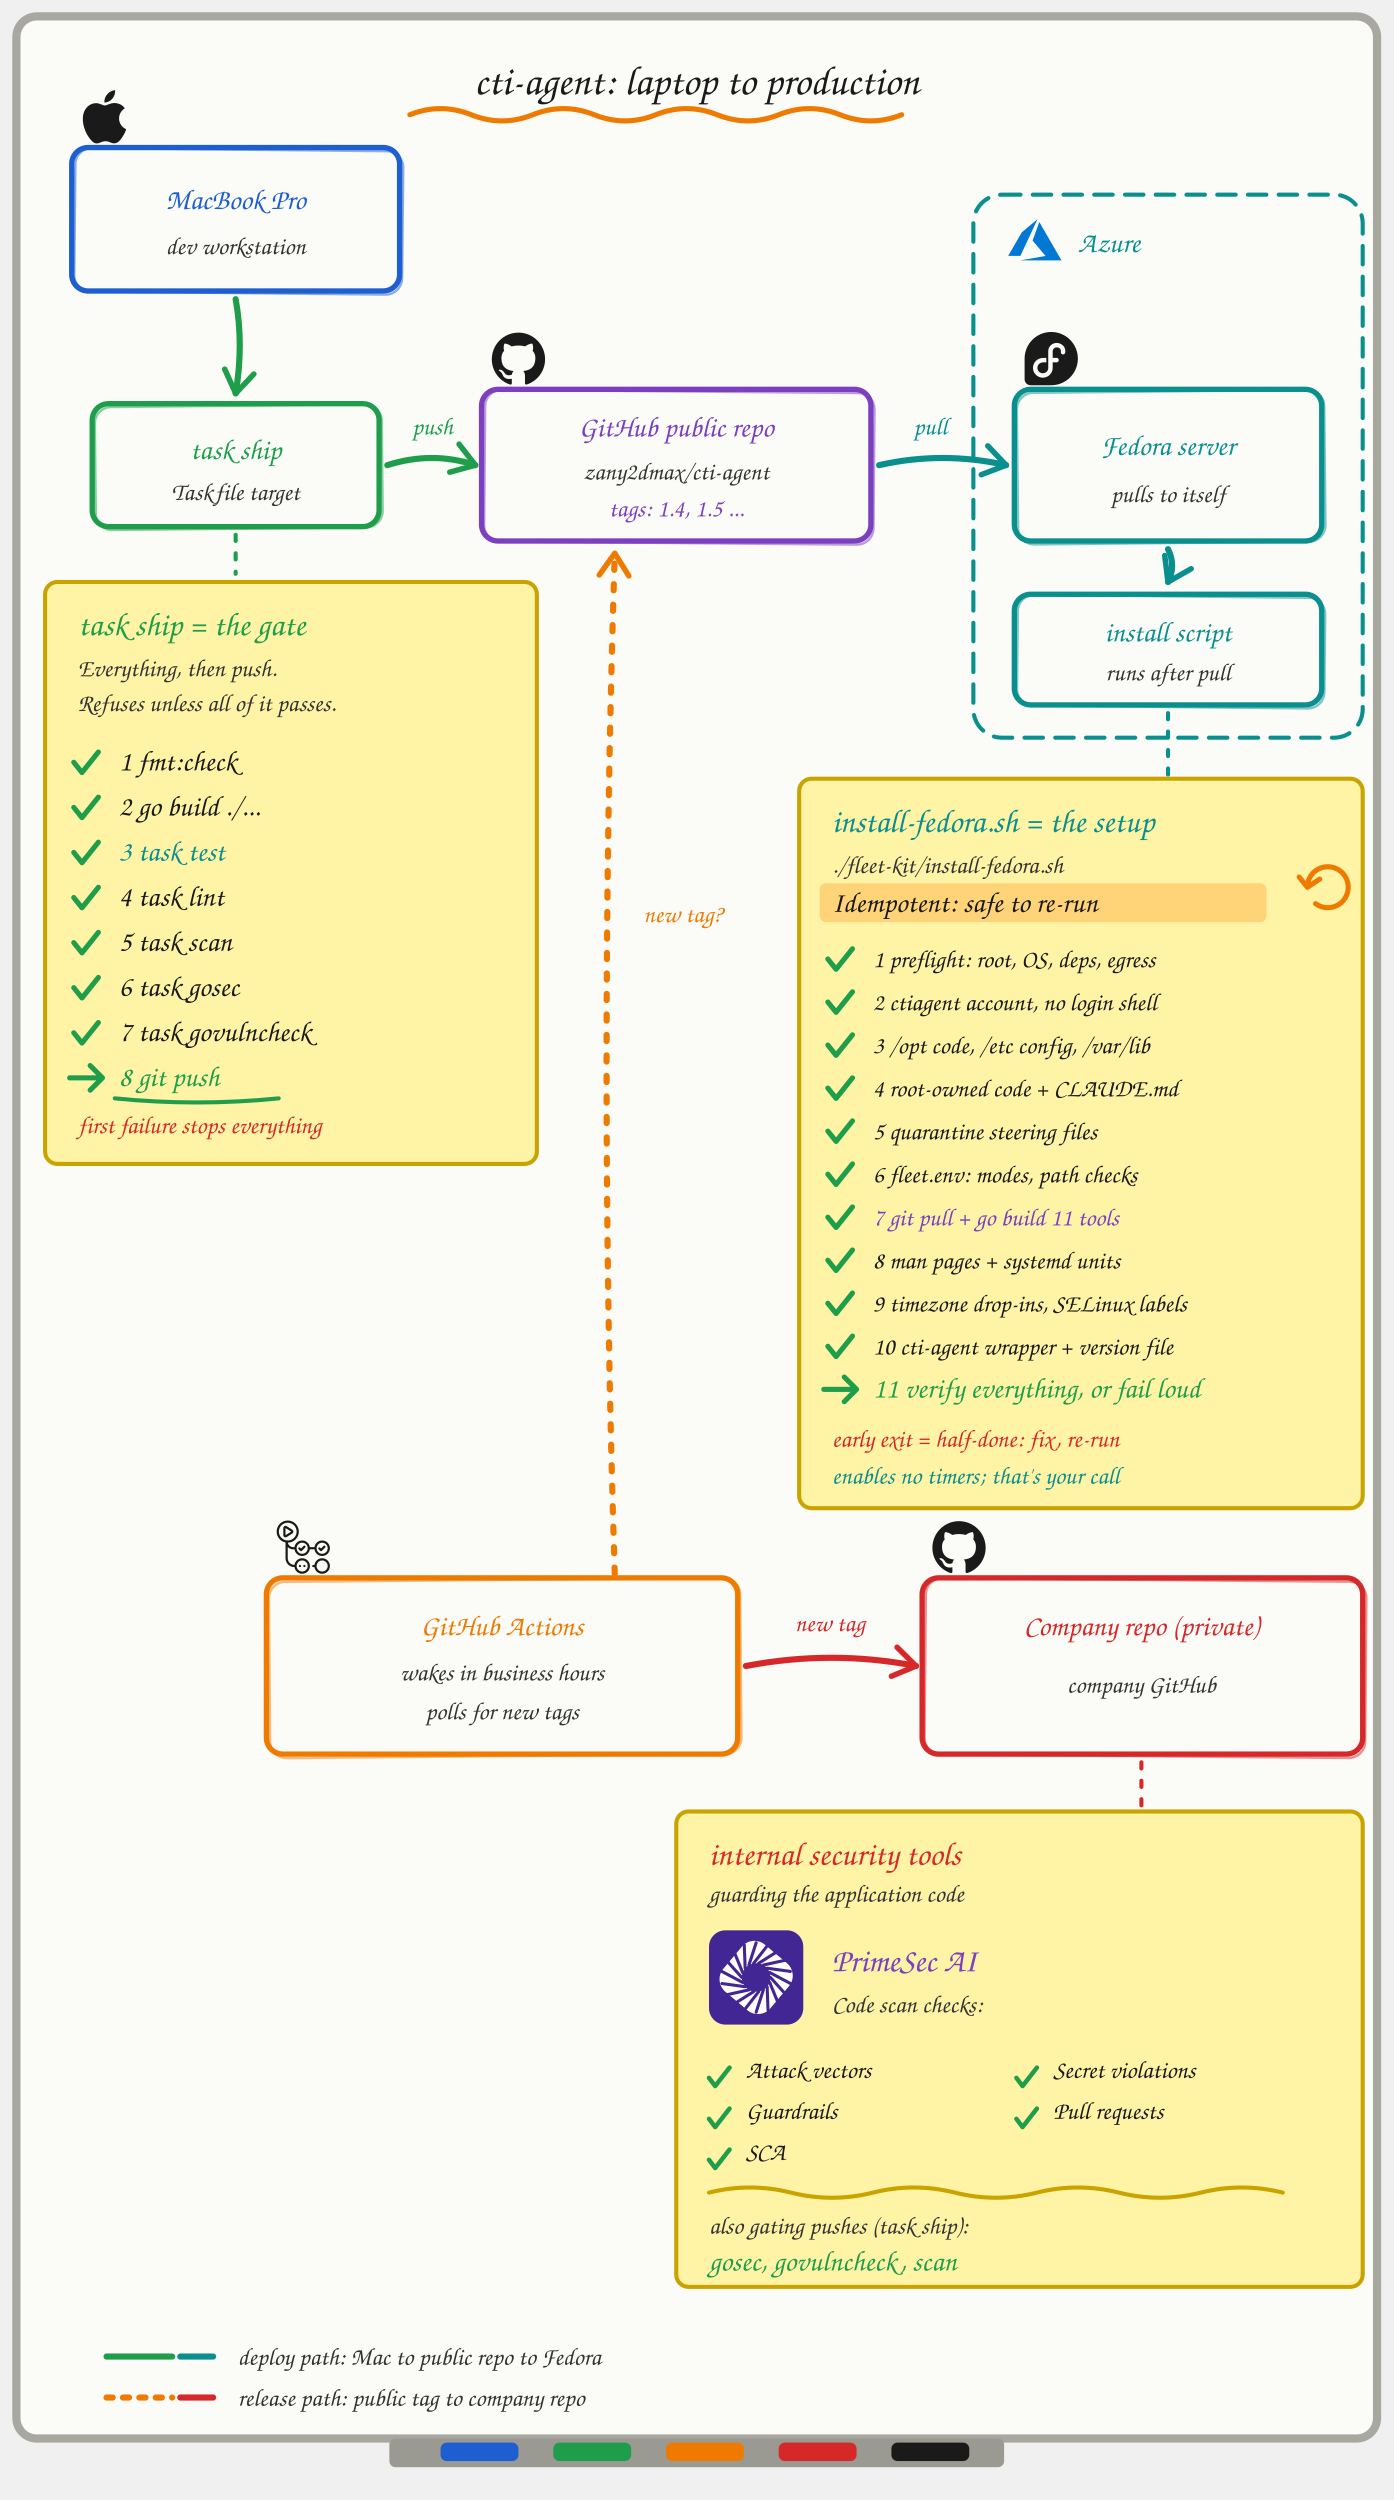
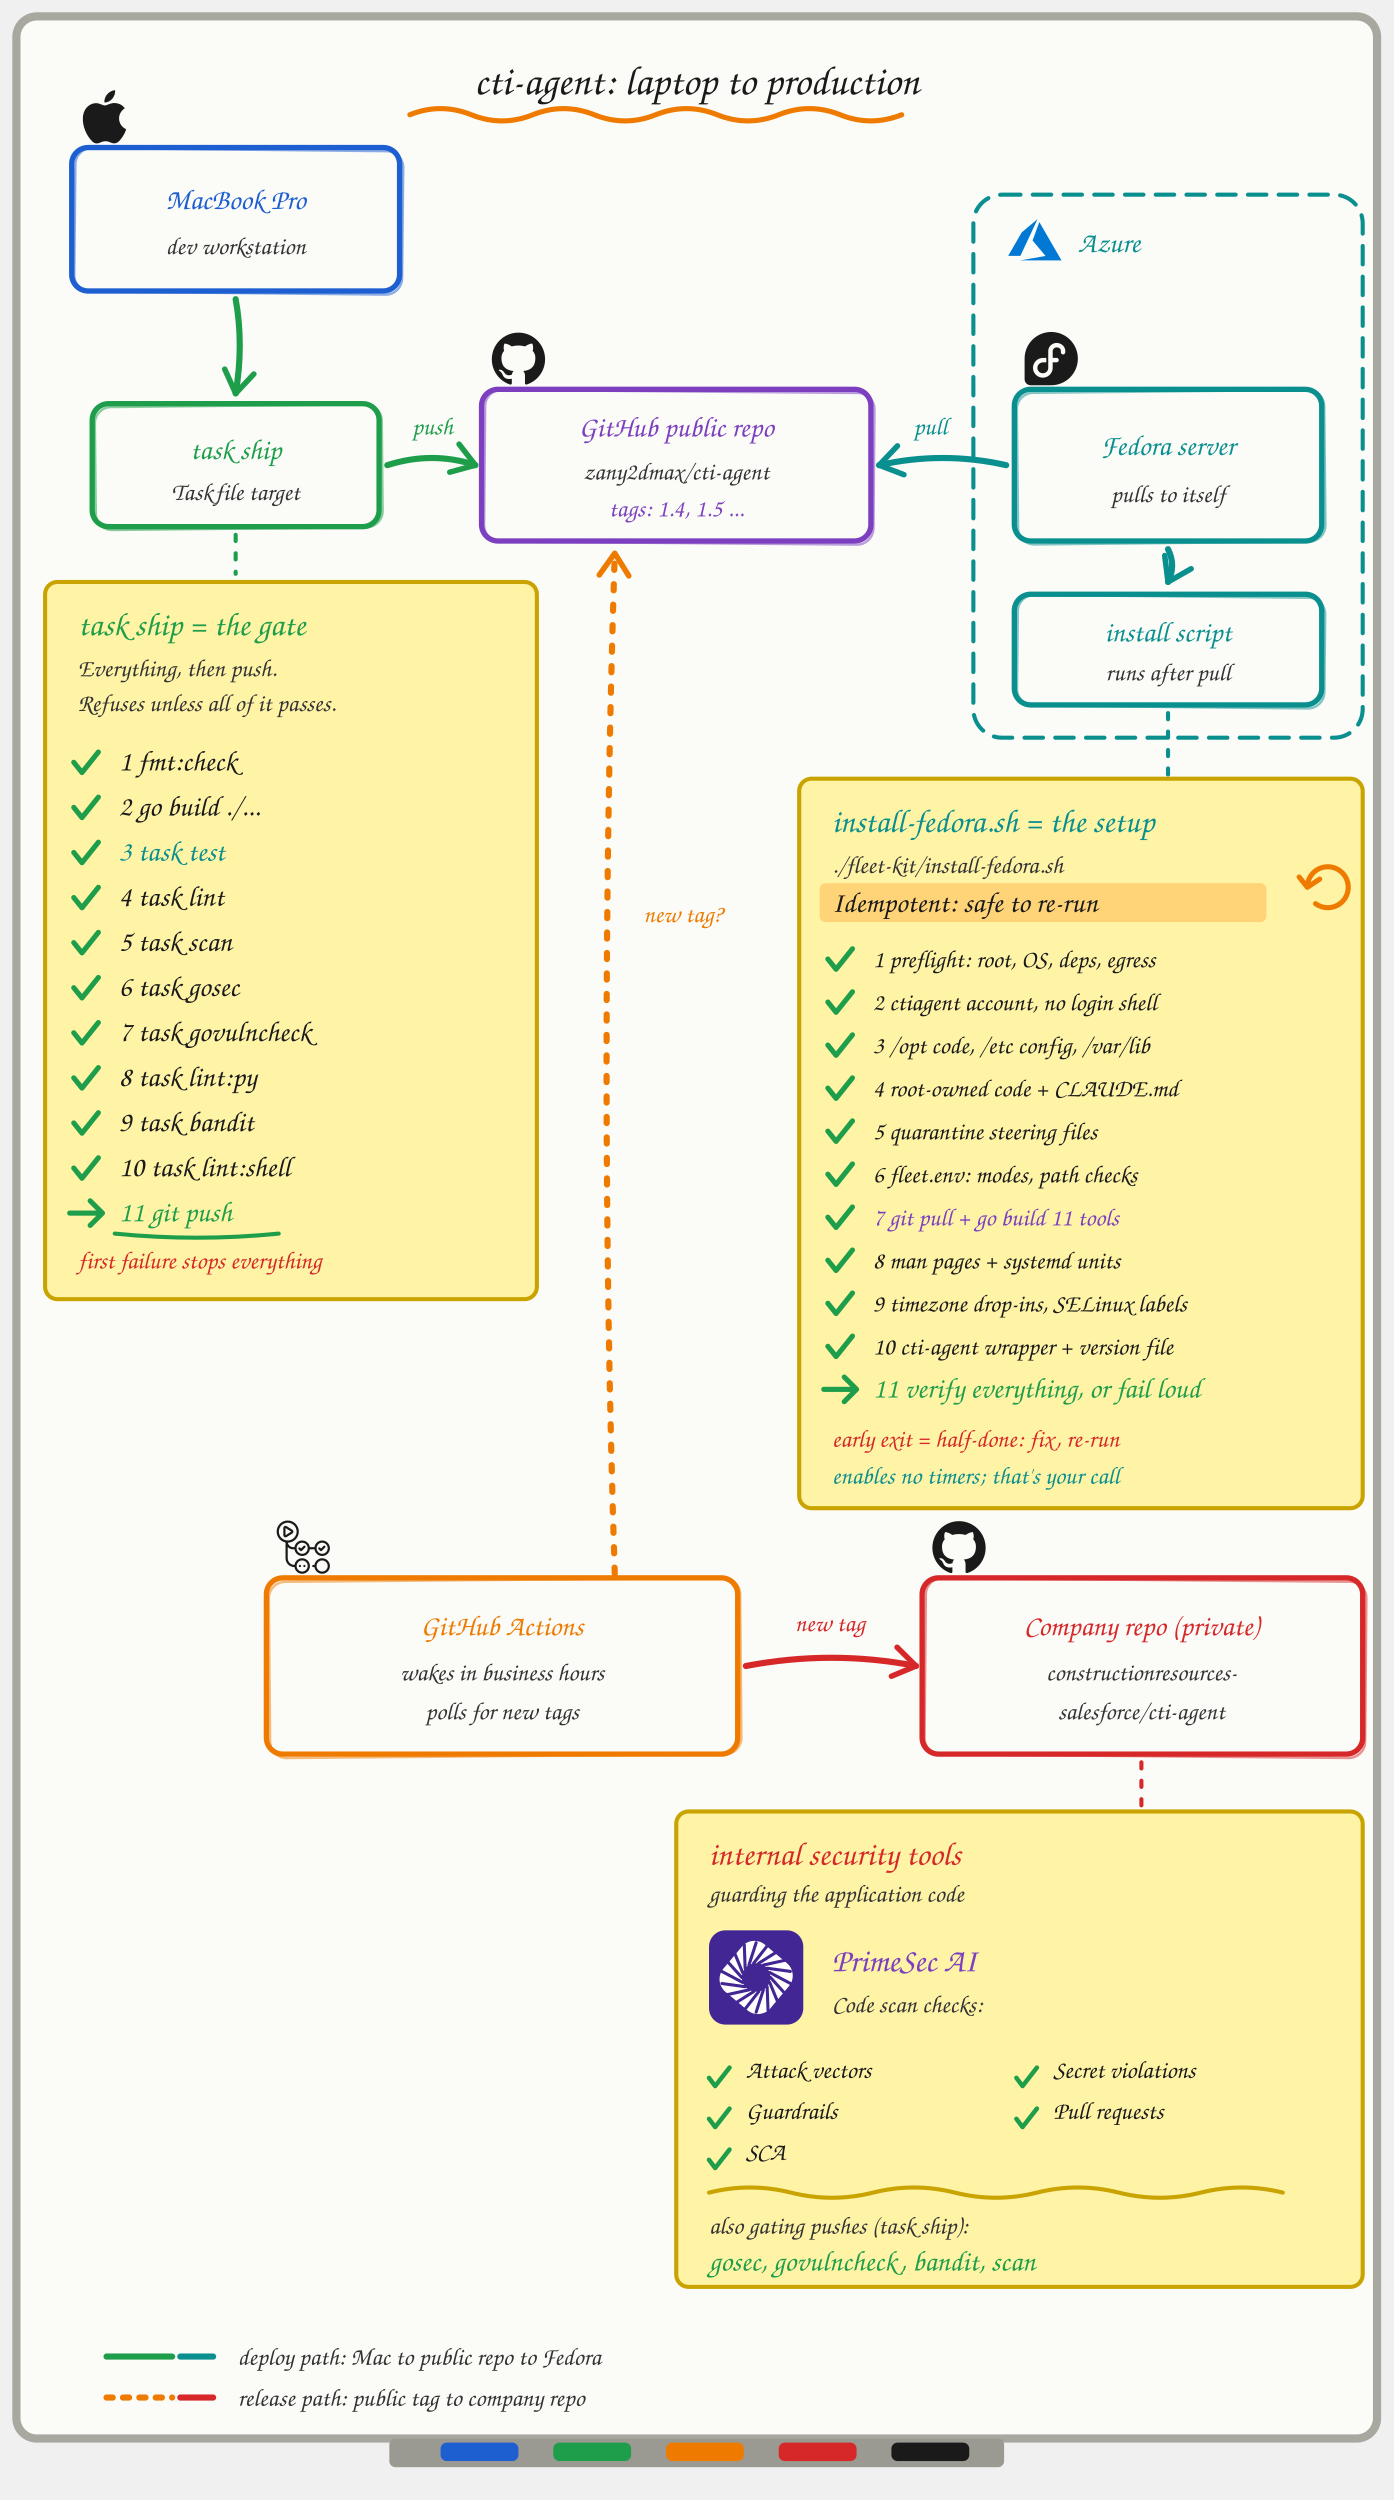
<svg xmlns="http://www.w3.org/2000/svg" width="680" height="1220" viewBox="0 0 680 1220" role="img" aria-labelledby="flow-title flow-desc">
  <style>
.hw{font-family:'Marker Felt','Segoe Print','Bradley Hand','Comic Sans MS','Chalkboard SE',cursive}
.t{font-size:14px}
.th{font-size:14px;font-weight:500}
.ts{font-size:12px}
</style>
  <defs>
    <marker id="ag" viewBox="0 0 10 10" refX="8" refY="5" markerWidth="6" markerHeight="6" orient="auto">
      <path d="M2 1L8 5L2 9" fill="none" stroke="#1E9E4A" stroke-width="1.5" stroke-linecap="round" stroke-linejoin="round" />
    </marker>
    <marker id="at" viewBox="0 0 10 10" refX="8" refY="5" markerWidth="6" markerHeight="6" orient="auto">
      <path d="M2 1L8 5L2 9" fill="none" stroke="#0A8F8F" stroke-width="1.5" stroke-linecap="round" stroke-linejoin="round" />
    </marker>
    <marker id="ao" viewBox="0 0 10 10" refX="8" refY="5" markerWidth="6" markerHeight="6" orient="auto">
      <path d="M2 1L8 5L2 9" fill="none" stroke="#EE7B00" stroke-width="1.5" stroke-linecap="round" stroke-linejoin="round" />
    </marker>
    <marker id="ar" viewBox="0 0 10 10" refX="8" refY="5" markerWidth="6" markerHeight="6" orient="auto">
      <path d="M2 1L8 5L2 9" fill="none" stroke="#D62828" stroke-width="1.5" stroke-linecap="round" stroke-linejoin="round" />
    </marker>
  </defs>
  <rect x="8" y="8" width="664" height="1182" rx="10" fill="#FBFBF8" stroke="#A8A8A0" stroke-width="4" />
  <rect x="190" y="1190" width="300" height="14" rx="3" fill="#9A9A92" />
  <rect x="215" y="1192" width="38" height="9" rx="3" fill="#1D5FD0" />
  <rect x="270" y="1192" width="38" height="9" rx="3" fill="#1E9E4A" />
  <rect x="325" y="1192" width="38" height="9" rx="3" fill="#EE7B00" />
  <rect x="380" y="1192" width="38" height="9" rx="3" fill="#D62828" />
  <rect x="435" y="1192" width="38" height="9" rx="3" fill="#1A1A1A" />
  <text class="th hw" x="340" y="46" text-anchor="middle" style="fill:#1A1A1A;font-size:20px">cti-agent: laptop to production</text>
  <path d="M200 56 q15 -6 30 0 t30 0 t30 0 t30 0 t30 0 t30 0 t30 0 t30 0" fill="none" stroke="#EE7B00" stroke-width="2.5" stroke-linecap="round" />
  <g transform="translate(38,44) scale(1.0833)" fill="#1A1A1A">
    <path d="M12.152 6.896c-.948 0-2.415-1.078-3.96-1.04-2.04.027-3.91 1.183-4.961 3.014-2.117 3.675-.546 9.103 1.519 12.09 1.013 1.454 2.208 3.09 3.792 3.039 1.52-.065 2.09-.987 3.935-.987 1.831 0 2.35.987 3.96.948 1.637-.026 2.676-1.48 3.676-2.948 1.156-1.688 1.636-3.325 1.662-3.415-.039-.013-3.182-1.221-3.22-4.857-.026-3.04 2.48-4.494 2.597-4.559-1.429-2.09-3.623-2.324-4.39-2.376-2-.156-3.675 1.09-4.61 1.09zM15.53 3.83c.843-1.012 1.4-2.427 1.245-3.83-1.207.052-2.662.805-3.532 1.818-.78.896-1.454 2.338-1.273 3.714 1.338.104 2.715-.688 3.559-1.701" />
  </g>
  <rect x="35" y="72" width="160" height="70" rx="8" fill="none" stroke="#1D5FD0" stroke-width="2.6" />
  <rect x="36.5" y="73" width="160" height="70" rx="8" fill="none" stroke="#1D5FD0" stroke-width="1.2" opacity="0.5" transform="rotate(0.6 115 107)" />
  <text class="th hw" x="115" y="102" text-anchor="middle" style="fill:#1D5FD0">MacBook Pro</text>
  <text class="ts hw" x="115" y="124" text-anchor="middle" style="fill:#333">dev workstation</text>
  <path d="M115 146 Q119 168 115 192" fill="none" stroke="#1E9E4A" stroke-width="3" stroke-linecap="round" marker-end="url(#ag)" />
  <rect x="45" y="197" width="140" height="60" rx="8" fill="none" stroke="#1E9E4A" stroke-width="2.6" />
  <rect x="46.5" y="198" width="140" height="60" rx="8" fill="none" stroke="#1E9E4A" stroke-width="1.2" opacity="0.5" transform="rotate(-0.6 115 227)" />
  <text class="th hw" x="115" y="224" text-anchor="middle" style="fill:#1E9E4A">task ship</text>
  <text class="ts hw" x="115" y="244" text-anchor="middle" style="fill:#333">Taskfile target</text>
  <path d="M115 261 L115 280" fill="none" stroke="#1E9E4A" stroke-width="2" stroke-linecap="round" stroke-dasharray="3 6" />
-   <rect x="22" y="284" width="240" height="284" rx="6" fill="#FFF3A6" stroke="#C9A400" stroke-width="2" />
+   <rect x="22" y="284" width="240" height="350" rx="6" fill="#FFF3A6" stroke="#C9A400" stroke-width="2" />
  <text class="th hw" x="38" y="310" style="fill:#1E9E4A;font-size:16px">task ship = the gate</text>
  <text class="ts hw" x="38" y="330" style="fill:#333">Everything, then push.</text>
  <text class="ts hw" x="38" y="347" style="fill:#333">Refuses unless all of it passes.</text>
  <path d="M36 372 l4 5 l8 -10" fill="none" stroke="#1E9E4A" stroke-width="2.5" stroke-linecap="round" stroke-linejoin="round" />
  <text class="t hw" x="58" y="376" style="fill:#1A1A1A">1  fmt:check</text>
  <path d="M36 394 l4 5 l8 -10" fill="none" stroke="#1E9E4A" stroke-width="2.5" stroke-linecap="round" stroke-linejoin="round" />
  <text class="t hw" x="58" y="398" style="fill:#1A1A1A">2  go build ./...</text>
  <path d="M36 416 l4 5 l8 -10" fill="none" stroke="#1E9E4A" stroke-width="2.5" stroke-linecap="round" stroke-linejoin="round" />
  <text class="t hw" x="58" y="420" style="fill:#0A8F8F">3  task test</text>
  <path d="M36 438 l4 5 l8 -10" fill="none" stroke="#1E9E4A" stroke-width="2.5" stroke-linecap="round" stroke-linejoin="round" />
  <text class="t hw" x="58" y="442" style="fill:#1A1A1A">4  task lint</text>
  <path d="M36 460 l4 5 l8 -10" fill="none" stroke="#1E9E4A" stroke-width="2.5" stroke-linecap="round" stroke-linejoin="round" />
  <text class="t hw" x="58" y="464" style="fill:#1A1A1A">5  task scan</text>
  <path d="M36 482 l4 5 l8 -10" fill="none" stroke="#1E9E4A" stroke-width="2.5" stroke-linecap="round" stroke-linejoin="round" />
  <text class="t hw" x="58" y="486" style="fill:#1A1A1A">6  task gosec</text>
  <path d="M36 504 l4 5 l8 -10" fill="none" stroke="#1E9E4A" stroke-width="2.5" stroke-linecap="round" stroke-linejoin="round" />
  <text class="t hw" x="58" y="508" style="fill:#1A1A1A">7  task govulncheck</text>
-   <path d="M34 526 L50 526 M44 520 L50 526 L44 532" fill="none" stroke="#1E9E4A" stroke-width="2.5" stroke-linecap="round" stroke-linejoin="round" />
-   <text class="th hw" x="58" y="530" style="fill:#1E9E4A">8  git push</text>
-   <path d="M56 536 q40 4 80 0" fill="none" stroke="#1E9E4A" stroke-width="2" stroke-linecap="round" />
-   <text class="ts hw" x="38" y="553" style="fill:#D62828">first failure stops everything</text>
+   <path d="M36 526 l4 5 l8 -10" fill="none" stroke="#1E9E4A" stroke-width="2.5" stroke-linecap="round" stroke-linejoin="round" />
+   <text class="t hw" x="58" y="530" style="fill:#1A1A1A">8  task lint:py</text>
+   <path d="M36 548 l4 5 l8 -10" fill="none" stroke="#1E9E4A" stroke-width="2.5" stroke-linecap="round" stroke-linejoin="round" />
+   <text class="t hw" x="58" y="552" style="fill:#1A1A1A">9  task bandit</text>
+   <path d="M36 570 l4 5 l8 -10" fill="none" stroke="#1E9E4A" stroke-width="2.5" stroke-linecap="round" stroke-linejoin="round" />
+   <text class="t hw" x="58" y="574" style="fill:#1A1A1A">10 task lint:shell</text>
+   <path d="M34 592 L50 592 M44 586 L50 592 L44 598" fill="none" stroke="#1E9E4A" stroke-width="2.5" stroke-linecap="round" stroke-linejoin="round" />
+   <text class="th hw" x="58" y="596" style="fill:#1E9E4A">11 git push</text>
+   <path d="M56 602 q40 4 80 0" fill="none" stroke="#1E9E4A" stroke-width="2" stroke-linecap="round" />
+   <text class="ts hw" x="38" y="619" style="fill:#D62828">first failure stops everything</text>
  <path d="M189 227 Q211 220 232 227" fill="none" stroke="#1E9E4A" stroke-width="3" stroke-linecap="round" marker-end="url(#ag)" />
  <text class="ts hw" x="211" y="212" text-anchor="middle" style="fill:#1E9E4A">push</text>
  <g transform="translate(240,162) scale(1.0833)" fill="#1A1A1A">
    <path d="M12 .297c-6.63 0-12 5.373-12 12 0 5.303 3.438 9.8 8.205 11.385.6.113.82-.258.82-.577 0-.285-.01-1.04-.015-2.04-3.338.724-4.042-1.61-4.042-1.61C4.422 18.07 3.633 17.7 3.633 17.7c-1.087-.744.084-.729.084-.729 1.205.084 1.838 1.236 1.838 1.236 1.07 1.835 2.809 1.305 3.495.998.108-.776.417-1.305.76-1.605-2.665-.3-5.466-1.332-5.466-5.93 0-1.31.465-2.38 1.235-3.22-.135-.303-.54-1.523.105-3.176 0 0 1.005-.322 3.3 1.23.96-.267 1.98-.399 3-.405 1.02.006 2.04.138 3 .405 2.28-1.552 3.285-1.23 3.285-1.23.645 1.653.24 2.873.12 3.176.765.84 1.23 1.91 1.23 3.22 0 4.61-2.805 5.625-5.475 5.92.42.36.81 1.096.81 2.22 0 1.606-.015 2.896-.015 3.286 0 .315.21.69.825.57C20.565 22.092 24 17.592 24 12.297c0-6.627-5.373-12-12-12" />
  </g>
  <rect x="235" y="190" width="190" height="74" rx="8" fill="none" stroke="#7B3FBF" stroke-width="2.6" />
  <rect x="236.5" y="191" width="190" height="74" rx="8" fill="none" stroke="#7B3FBF" stroke-width="1.2" opacity="0.5" transform="rotate(0.5 330 227)" />
  <text class="th hw" x="330" y="213" text-anchor="middle" style="fill:#7B3FBF">GitHub public repo</text>
  <text class="ts hw" x="330" y="234" text-anchor="middle" style="fill:#333">zany2dmax/cti-agent</text>
  <text class="ts hw" x="330" y="252" text-anchor="middle" style="fill:#7B3FBF">tags: 1.4, 1.5 ...</text>
-   <path d="M429 227 Q460 220 491 227" fill="none" stroke="#0A8F8F" stroke-width="3" stroke-linecap="round" marker-end="url(#at)" />
+   <path d="M491 227 Q460 220 429 227" fill="none" stroke="#0A8F8F" stroke-width="3" stroke-linecap="round" marker-end="url(#at)" />
  <text class="ts hw" x="454" y="212" text-anchor="middle" style="fill:#0A8F8F">pull</text>
  <rect x="475" y="95" width="190" height="265" rx="14" fill="none" stroke="#0A8F8F" stroke-width="2" stroke-dasharray="9 6" stroke-linecap="round" />
  <path transform="translate(492,104) scale(1.083)" d="M5.483 21.3H24L14.025 4.013l-3.038 8.347 5.836 6.938L5.483 21.3zM13.23 2.7L6.105 8.677 0 19.253h5.505v.014L13.23 2.7z" fill="#0078D4" />
  <text class="th hw" x="526" y="123" style="fill:#0A8F8F">Azure</text>
  <g transform="translate(500,162) scale(1.0833)" fill="#1A1A1A">
    <path d="M12.001 0C5.376 0 .008 5.369.004 11.992H.002v9.287h.002A2.726 2.726 0 0 0 2.73 24h9.275c6.626-.004 11.993-5.372 11.993-11.997C23.998 5.375 18.628 0 12 0zm2.431 4.94c2.015 0 3.917 1.543 3.917 3.671 0 .197.001.395-.03.619a1 1 0 0 1-1.137.893 1 1 0 0 1-.842-1.175 3 3 0 0 0 .013-.337c0-1.207-.987-1.672-1.92-1.672-.934 0-1.775.784-1.777 1.672.016 1.027 0 2.046 0 3.07l1.732-.012c1.352-.028 1.368 2.009.016 1.998l-1.748.013c-.004.826.006.677.002 1.093 0 0 .015 1.01-.016 1.776-.209 2.25-2.124 4.046-4.424 4.046-2.438 0-4.448-1.993-4.448-4.437.073-2.515 2.078-4.492 4.603-4.469l1.409-.01v1.996l-1.409.013h-.007c-1.388.04-2.577.984-2.6 2.47a2.44 2.44 0 0 0 2.452 2.439c1.356 0 2.441-.987 2.441-2.437l-.001-7.557c0-.14.005-.252.02-.407.23-1.848 1.883-3.256 3.754-3.256" />
  </g>
  <rect x="495" y="190" width="150" height="74" rx="8" fill="none" stroke="#0A8F8F" stroke-width="2.6" />
  <rect x="496.5" y="191" width="150" height="74" rx="8" fill="none" stroke="#0A8F8F" stroke-width="1.2" opacity="0.5" transform="rotate(-0.6 570 227)" />
  <text class="th hw" x="570" y="222" text-anchor="middle" style="fill:#0A8F8F">Fedora server</text>
  <text class="ts hw" x="570" y="245" text-anchor="middle" style="fill:#333">pulls to itself</text>
  <path d="M570 268 Q574 276 570 284" fill="none" stroke="#0A8F8F" stroke-width="3" stroke-linecap="round" marker-end="url(#at)" />
  <rect x="495" y="290" width="150" height="54" rx="8" fill="none" stroke="#0A8F8F" stroke-width="2.6" />
  <rect x="496.5" y="291" width="150" height="54" rx="8" fill="none" stroke="#0A8F8F" stroke-width="1.2" opacity="0.5" transform="rotate(0.6 570 317)" />
  <text class="th hw" x="570" y="313" text-anchor="middle" style="fill:#0A8F8F">install script</text>
  <text class="ts hw" x="570" y="332" text-anchor="middle" style="fill:#333">runs after pull</text>
  <path d="M570 348 L570 378" fill="none" stroke="#0A8F8F" stroke-width="2" stroke-linecap="round" stroke-dasharray="3 6" />
  <rect x="390" y="380" width="275" height="356" rx="6" fill="#FFF3A6" stroke="#C9A400" stroke-width="2" />
  <text class="th hw" x="406" y="406" style="fill:#0A8F8F;font-size:16px">install-fedora.sh = the setup</text>
  <text class="ts hw" x="406" y="426" style="fill:#333">./fleet-kit/install-fedora.sh</text>
  <rect x="400" y="431" width="218" height="19" rx="3" fill="#FFB347" opacity="0.5" />
  <text class="th hw" x="406" y="445" style="fill:#1A1A1A">Idempotent: safe to re-run</text>
  <path d="M642 441 a10 10 0 1 0 -4 -9 M634 428 l4 5 l6 -4" fill="none" stroke="#EE7B00" stroke-width="2.5" stroke-linecap="round" stroke-linejoin="round" />
  <path d="M404 468 l4 5 l8 -10" fill="none" stroke="#1E9E4A" stroke-width="2.5" stroke-linecap="round" stroke-linejoin="round" />
  <text class="ts hw" x="426" y="472" style="fill:#1A1A1A">1  preflight: root, OS, deps, egress</text>
  <path d="M404 489 l4 5 l8 -10" fill="none" stroke="#1E9E4A" stroke-width="2.5" stroke-linecap="round" stroke-linejoin="round" />
  <text class="ts hw" x="426" y="493" style="fill:#1A1A1A">2  ctiagent account, no login shell</text>
  <path d="M404 510 l4 5 l8 -10" fill="none" stroke="#1E9E4A" stroke-width="2.5" stroke-linecap="round" stroke-linejoin="round" />
  <text class="ts hw" x="426" y="514" style="fill:#1A1A1A">3  /opt code, /etc config, /var/lib</text>
  <path d="M404 531 l4 5 l8 -10" fill="none" stroke="#1E9E4A" stroke-width="2.5" stroke-linecap="round" stroke-linejoin="round" />
  <text class="ts hw" x="426" y="535" style="fill:#1A1A1A">4  root-owned code + CLAUDE.md</text>
  <path d="M404 552 l4 5 l8 -10" fill="none" stroke="#1E9E4A" stroke-width="2.5" stroke-linecap="round" stroke-linejoin="round" />
  <text class="ts hw" x="426" y="556" style="fill:#1A1A1A">5  quarantine steering files</text>
  <path d="M404 573 l4 5 l8 -10" fill="none" stroke="#1E9E4A" stroke-width="2.5" stroke-linecap="round" stroke-linejoin="round" />
  <text class="ts hw" x="426" y="577" style="fill:#1A1A1A">6  fleet.env: modes, path checks</text>
  <path d="M404 594 l4 5 l8 -10" fill="none" stroke="#1E9E4A" stroke-width="2.5" stroke-linecap="round" stroke-linejoin="round" />
  <text class="ts hw" x="426" y="598" style="fill:#7B3FBF">7  git pull + go build 11 tools</text>
  <path d="M404 615 l4 5 l8 -10" fill="none" stroke="#1E9E4A" stroke-width="2.5" stroke-linecap="round" stroke-linejoin="round" />
  <text class="ts hw" x="426" y="619" style="fill:#1A1A1A">8  man pages + systemd units</text>
  <path d="M404 636 l4 5 l8 -10" fill="none" stroke="#1E9E4A" stroke-width="2.5" stroke-linecap="round" stroke-linejoin="round" />
  <text class="ts hw" x="426" y="640" style="fill:#1A1A1A">9  timezone drop-ins, SELinux labels</text>
  <path d="M404 657 l4 5 l8 -10" fill="none" stroke="#1E9E4A" stroke-width="2.5" stroke-linecap="round" stroke-linejoin="round" />
  <text class="ts hw" x="426" y="661" style="fill:#1A1A1A">10 cti-agent wrapper + version file</text>
  <path d="M402 678 L418 678 M412 672 L418 678 L412 684" fill="none" stroke="#1E9E4A" stroke-width="2.5" stroke-linecap="round" stroke-linejoin="round" />
  <text class="th hw" x="426" y="682" style="fill:#1E9E4A">11 verify everything, or fail loud</text>
  <text class="ts hw" x="406" y="706" style="fill:#D62828">early exit = half-done: fix, re-run</text>
  <text class="ts hw" x="406" y="724" style="fill:#0A8F8F">enables no timers; that's your call</text>
  <path d="M300 768 Q292 520 300 270" fill="none" stroke="#EE7B00" stroke-width="3" stroke-linecap="round" stroke-dasharray="3 7" marker-end="url(#ao)" />
  <text class="ts hw" x="314" y="450" style="fill:#EE7B00">new tag?</text>
  <g transform="translate(135,742) scale(1.0833)" fill="#1A1A1A">
    <path d="M10.984 13.836a.5.5 0 0 1-.353-.146l-.745-.743a.5.5 0 1 1 .706-.708l.392.391 1.181-1.18a.5.5 0 0 1 .708.707l-1.535 1.533a.5.5 0 0 1-.354.146m9.353-.147 1.534-1.532a.5.5 0 0 0-.707-.707l-1.181 1.18-.392-.391a.5.5 0 1 0-.706.708l.746.743a.497.497 0 0 0 .706-.001M4.527 7.452l2.557-1.585A1 1 0 0 0 7.09 4.17L4.533 2.56A1 1 0 0 0 3 3.406v3.196a1.001 1.001 0 0 0 1.527.85m2.03-2.436L4 6.602V3.406zM24 12.5c0 1.93-1.57 3.5-3.5 3.5a3.5 3.5 0 0 1-3.46-3h-2.08a3.5 3.5 0 0 1-3.46 3 3.5 3.5 0 0 1-3.46-3h-.558c-.972 0-1.85-.399-2.482-1.042V17c0 1.654 1.346 3 3 3h.04c.244-1.693 1.7-3 3.46-3 1.93 0 3.5 1.57 3.5 3.5S13.43 24 11.5 24a3.5 3.5 0 0 1-3.46-3H8c-2.206 0-4-1.794-4-4V9.899A5.01 5.01 0 0 1 0 5c0-2.757 2.243-5 5-5s5 2.243 5 5a5.005 5.005 0 0 1-4.952 4.998A2.48 2.48 0 0 0 7.482 12h.558c.244-1.693 1.7-3 3.46-3a3.5 3.5 0 0 1 3.46 3h2.08a3.5 3.5 0 0 1 3.46-3c1.93 0 3.5 1.57 3.5 3.5m-15 8c0 1.378 1.122 2.5 2.5 2.5s2.5-1.122 2.5-2.5-1.122-2.5-2.5-2.5S9 19.122 9 20.5M5 9c2.206 0 4-1.794 4-4S7.206 1 5 1 1 2.794 1 5s1.794 4 4 4m9 3.5c0-1.378-1.122-2.5-2.5-2.5S9 11.122 9 12.5s1.122 2.5 2.5 2.5 2.5-1.122 2.5-2.5m9 0c0-1.378-1.122-2.5-2.5-2.5S18 11.122 18 12.5s1.122 2.5 2.5 2.5 2.5-1.122 2.5-2.5m-13 8a.5.5 0 1 0 1 0 .5.5 0 0 0-1 0m2 0a.5.5 0 1 0 1 0 .5.5 0 0 0-1 0m12 0c0 1.93-1.57 3.5-3.5 3.5a3.5 3.5 0 0 1-3.46-3.002q-.01.003-.021.005l-.506.017h-.017a.5.5 0 0 1-.016-.999l.506-.017c.018-.002.035.006.052.007A3.5 3.5 0 0 1 20.5 17c1.93 0 3.5 1.57 3.5 3.5m-1 0c0-1.378-1.122-2.5-2.5-2.5S18 19.122 18 20.5s1.122 2.5 2.5 2.5 2.5-1.122 2.5-2.5" />
  </g>
  <rect x="130" y="770" width="230" height="86" rx="8" fill="none" stroke="#EE7B00" stroke-width="2.6" />
  <rect x="131.5" y="771" width="230" height="86" rx="8" fill="none" stroke="#EE7B00" stroke-width="1.2" opacity="0.5" transform="rotate(-0.5 245 813)" />
  <text class="th hw" x="245" y="798" text-anchor="middle" style="fill:#EE7B00">GitHub Actions</text>
  <text class="ts hw" x="245" y="820" text-anchor="middle" style="fill:#333">wakes in business hours</text>
  <text class="ts hw" x="245" y="839" text-anchor="middle" style="fill:#333">polls for new tags</text>
  <path d="M364 813 Q406 805 447 813" fill="none" stroke="#D62828" stroke-width="3" stroke-linecap="round" marker-end="url(#ar)" />
  <text class="ts hw" x="405" y="796" text-anchor="middle" style="fill:#D62828">new tag</text>
  <g transform="translate(455,742) scale(1.0833)" fill="#1A1A1A">
    <path d="M12 .297c-6.63 0-12 5.373-12 12 0 5.303 3.438 9.8 8.205 11.385.6.113.82-.258.82-.577 0-.285-.01-1.04-.015-2.04-3.338.724-4.042-1.61-4.042-1.61C4.422 18.07 3.633 17.7 3.633 17.7c-1.087-.744.084-.729.084-.729 1.205.084 1.838 1.236 1.838 1.236 1.07 1.835 2.809 1.305 3.495.998.108-.776.417-1.305.76-1.605-2.665-.3-5.466-1.332-5.466-5.93 0-1.31.465-2.38 1.235-3.22-.135-.303-.54-1.523.105-3.176 0 0 1.005-.322 3.3 1.23.96-.267 1.98-.399 3-.405 1.02.006 2.04.138 3 .405 2.28-1.552 3.285-1.23 3.285-1.23.645 1.653.24 2.873.12 3.176.765.84 1.23 1.91 1.23 3.22 0 4.61-2.805 5.625-5.475 5.92.42.36.81 1.096.81 2.22 0 1.606-.015 2.896-.015 3.286 0 .315.21.69.825.57C20.565 22.092 24 17.592 24 12.297c0-6.627-5.373-12-12-12" />
  </g>
  <rect x="450" y="770" width="215" height="86" rx="8" fill="none" stroke="#D62828" stroke-width="2.6" />
  <rect x="451.5" y="771" width="215" height="86" rx="8" fill="none" stroke="#D62828" stroke-width="1.2" opacity="0.5" transform="rotate(0.5 557 813)" />
  <text class="th hw" x="557" y="798" text-anchor="middle" style="fill:#D62828">Company repo (private)</text>
-   <text class="ts hw" x="557" y="826" text-anchor="middle" style="fill:#333">company GitHub</text>
+   <text class="ts hw" x="557" y="820" text-anchor="middle" style="fill:#333">constructionresources-</text>
+   <text class="ts hw" x="557" y="839" text-anchor="middle" style="fill:#333">salesforce/cti-agent</text>
  <path d="M557 860 L557 882" fill="none" stroke="#D62828" stroke-width="2" stroke-linecap="round" stroke-dasharray="3 6" />
  <rect x="330" y="884" width="335" height="232" rx="6" fill="#FFF3A6" stroke="#C9A400" stroke-width="2" />
  <text class="th hw" x="346" y="910" style="fill:#D62828;font-size:16px">internal security tools</text>
  <text class="ts hw" x="346" y="928" style="fill:#333">guarding the application code</text>
  <g transform="translate(346,942)">
    <rect x="0" y="0" width="46" height="46" rx="8" fill="#422694" />
    <g transform="translate(23,23) rotate(40)">
      <rect x="-15" y="-15" width="30" height="30" rx="8" fill="#FFFFFF" />
      <circle cx="0" cy="0" r="7" fill="#422694" />
      <g stroke="#422694" stroke-width="1.5" stroke-linecap="round" fill="none">
        <path d="M7 0 L14.7 8.5 M6.6 2.4 L10.9 13 M5.4 4.5 L5.8 16 M3.5 6.1 L0 17 M1.2 6.9 L-5.8 16 M-1.2 6.9 L-10.9 13 M-3.5 6.1 L-14.7 8.5 M-5.4 4.5 L-16.7 2.9 M-6.6 2.4 L-16.7 -2.9 M-7 0 L-14.7 -8.5 M-6.6 -2.4 L-10.9 -13 M-5.4 -4.5 L-5.8 -16 M-3.5 -6.1 L0 -17 M-1.2 -6.9 L5.8 -16 M1.2 -6.9 L10.9 -13 M3.5 -6.1 L14.7 -8.5 M5.4 -4.5 L16.7 -2.9 M6.6 -2.4 L16.7 2.9" />
      </g>
    </g>
  </g>
  <text class="th hw" x="406" y="962" style="fill:#7B3FBF;font-size:16px">PrimeSec AI</text>
  <text class="ts hw" x="406" y="982" style="fill:#333">Code scan checks:</text>
  <path d="M346 1014 l3 4 l7 -9" fill="none" stroke="#1E9E4A" stroke-width="2.2" stroke-linecap="round" stroke-linejoin="round" />
  <text class="ts hw" x="364" y="1014" style="fill:#1A1A1A">Attack vectors</text>
  <path d="M346 1034 l3 4 l7 -9" fill="none" stroke="#1E9E4A" stroke-width="2.2" stroke-linecap="round" stroke-linejoin="round" />
  <text class="ts hw" x="364" y="1034" style="fill:#1A1A1A">Guardrails</text>
  <path d="M346 1054 l3 4 l7 -9" fill="none" stroke="#1E9E4A" stroke-width="2.2" stroke-linecap="round" stroke-linejoin="round" />
  <text class="ts hw" x="364" y="1054" style="fill:#1A1A1A">SCA</text>
  <path d="M496 1014 l3 4 l7 -9" fill="none" stroke="#1E9E4A" stroke-width="2.2" stroke-linecap="round" stroke-linejoin="round" />
  <text class="ts hw" x="514" y="1014" style="fill:#1A1A1A">Secret violations</text>
  <path d="M496 1034 l3 4 l7 -9" fill="none" stroke="#1E9E4A" stroke-width="2.2" stroke-linecap="round" stroke-linejoin="round" />
  <text class="ts hw" x="514" y="1034" style="fill:#1A1A1A">Pull requests</text>
  <path d="M346 1070 q20 -5 40 0 t40 0 t40 0 t40 0 t40 0 t40 0 t40 0" fill="none" stroke="#C9A400" stroke-width="2" stroke-linecap="round" />
  <text class="ts hw" x="346" y="1090" style="fill:#333">also gating pushes (task ship):</text>
-   <text class="th hw" x="346" y="1108" style="fill:#1E9E4A">gosec, govulncheck, scan</text>
+   <text class="th hw" x="346" y="1108" style="fill:#1E9E4A">gosec, govulncheck, bandit, scan</text>
  <path d="M52 1150 L84 1150" stroke="#1E9E4A" stroke-width="3" stroke-linecap="round" />
  <path d="M88 1150 L104 1150" stroke="#0A8F8F" stroke-width="3" stroke-linecap="round" />
  <text class="ts hw" x="116" y="1154" style="fill:#333">deploy path: Mac to public repo to Fedora</text>
  <path d="M52 1170 L84 1170" stroke="#EE7B00" stroke-width="3" stroke-linecap="round" stroke-dasharray="3 5" />
  <path d="M88 1170 L104 1170" stroke="#D62828" stroke-width="3" stroke-linecap="round" />
  <text class="ts hw" x="116" y="1174" style="fill:#333">release path: public tag to company repo</text>
</svg>
